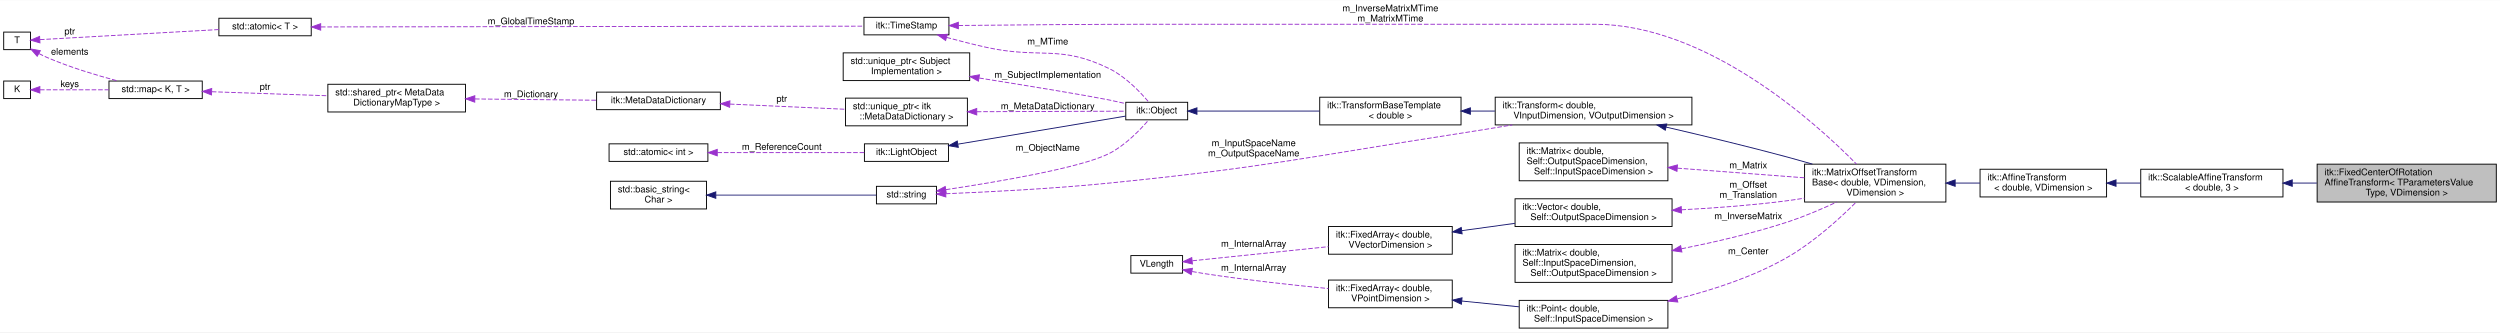
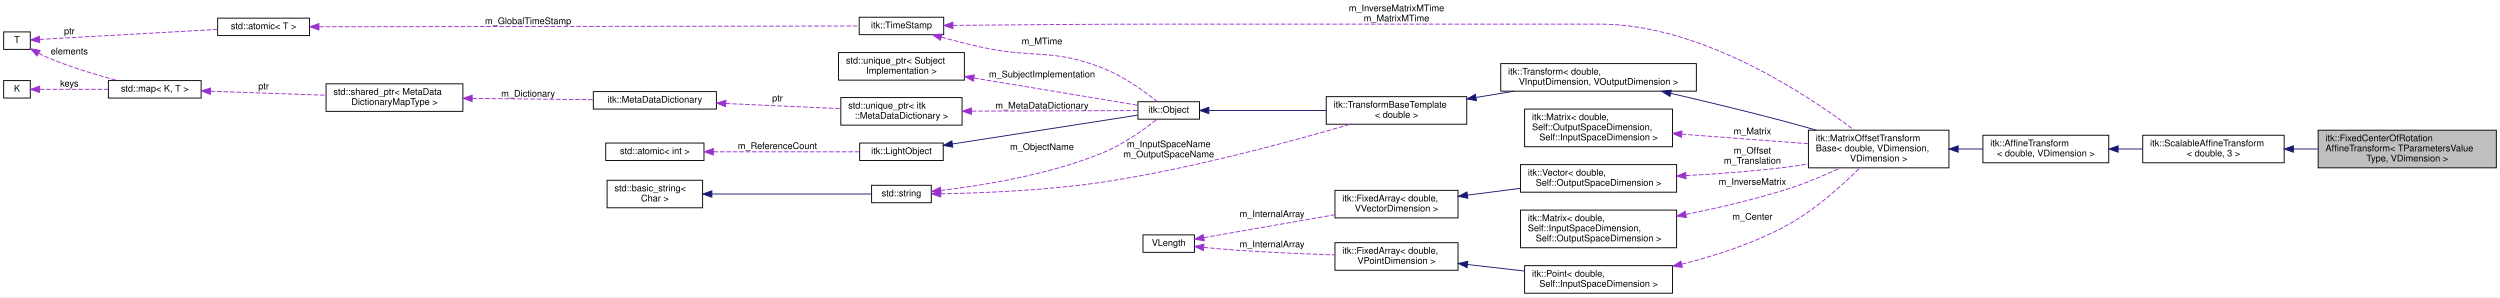
- <svg xmlns="http://www.w3.org/2000/svg" xmlns:xlink="http://www.w3.org/1999/xlink" width="2707pt" height="360pt" viewBox="0.00 0.00 2707.00 359.50">
-   <g id="graph0" class="graph" transform="scale(1 1) rotate(0) translate(4 355.5)">
-     <polygon fill="white" stroke="transparent" points="-4,4 -4,-355.5 2703,-355.5 2703,4 -4,4" />
+ <svg xmlns="http://www.w3.org/2000/svg" xmlns:xlink="http://www.w3.org/1999/xlink" width="2722pt" height="324pt" viewBox="0.00 0.00 2722.00 323.50">
+   <g id="graph0" class="graph" transform="scale(1 1) rotate(0) translate(4 319.5)">
+     <polygon fill="white" stroke="transparent" points="-4,4 -4,-319.5 2718,-319.5 2718,4 -4,4" />
    <g id="node1" class="node">
      <g id="a_node1">
        <a xlink:title="Affine transformation with a specified center of rotation.">
-           <polygon fill="#bfbfbf" stroke="black" points="2505,-137 2505,-178 2699,-178 2699,-137 2505,-137" />
-           <text text-anchor="start" x="2513" y="-166" font-family="Helvetica,sans-Serif" font-size="10.00">itk::FixedCenterOfRotation</text>
-           <text text-anchor="start" x="2513" y="-155" font-family="Helvetica,sans-Serif" font-size="10.00">AffineTransform&lt; TParametersValue</text>
-           <text text-anchor="middle" x="2602" y="-144" font-family="Helvetica,sans-Serif" font-size="10.00">Type, VDimension &gt;</text>
+           <polygon fill="#bfbfbf" stroke="black" points="2520,-137 2520,-178 2714,-178 2714,-137 2520,-137" />
+           <text text-anchor="start" x="2528" y="-166" font-family="Helvetica,sans-Serif" font-size="10.00">itk::FixedCenterOfRotation</text>
+           <text text-anchor="start" x="2528" y="-155" font-family="Helvetica,sans-Serif" font-size="10.00">AffineTransform&lt; TParametersValue</text>
+           <text text-anchor="middle" x="2617" y="-144" font-family="Helvetica,sans-Serif" font-size="10.00">Type, VDimension &gt;</text>
        </a>
      </g>
    </g>
    <g id="node2" class="node">
      <g id="a_node2">
        <a xlink:href="classitk_1_1ScalableAffineTransform.html" target="_top" xlink:title=" ">
-           <polygon fill="white" stroke="black" points="2314,-142.5 2314,-172.5 2468,-172.5 2468,-142.5 2314,-142.5" />
-           <text text-anchor="start" x="2322" y="-160.5" font-family="Helvetica,sans-Serif" font-size="10.00">itk::ScalableAffineTransform</text>
-           <text text-anchor="middle" x="2391" y="-149.5" font-family="Helvetica,sans-Serif" font-size="10.00">&lt; double, 3 &gt;</text>
+           <polygon fill="white" stroke="black" points="2329,-142.5 2329,-172.5 2483,-172.5 2483,-142.5 2329,-142.5" />
+           <text text-anchor="start" x="2337" y="-160.5" font-family="Helvetica,sans-Serif" font-size="10.00">itk::ScalableAffineTransform</text>
+           <text text-anchor="middle" x="2406" y="-149.5" font-family="Helvetica,sans-Serif" font-size="10.00">&lt; double, 3 &gt;</text>
        </a>
      </g>
    </g>
    <g id="edge1" class="edge">
-       <path fill="none" stroke="midnightblue" d="M2478.2,-157.5C2486.93,-157.5 2495.84,-157.5 2504.67,-157.5" />
-       <polygon fill="midnightblue" stroke="midnightblue" points="2478.05,-154 2468.05,-157.5 2478.04,-161 2478.05,-154" />
+       <path fill="none" stroke="midnightblue" d="M2493.2,-157.5C2501.93,-157.5 2510.84,-157.5 2519.67,-157.5" />
+       <polygon fill="midnightblue" stroke="midnightblue" points="2493.05,-154 2483.05,-157.5 2493.04,-161 2493.05,-154" />
    </g>
    <g id="node3" class="node">
      <g id="a_node3">
        <a xlink:href="classitk_1_1AffineTransform.html" target="_top" xlink:title=" ">
-           <polygon fill="white" stroke="black" points="2140,-142.5 2140,-172.5 2277,-172.5 2277,-142.5 2140,-142.5" />
-           <text text-anchor="start" x="2148" y="-160.5" font-family="Helvetica,sans-Serif" font-size="10.00">itk::AffineTransform</text>
-           <text text-anchor="middle" x="2208.5" y="-149.5" font-family="Helvetica,sans-Serif" font-size="10.00">&lt; double, VDimension &gt;</text>
+           <polygon fill="white" stroke="black" points="2155,-142.5 2155,-172.5 2292,-172.5 2292,-142.5 2155,-142.5" />
+           <text text-anchor="start" x="2163" y="-160.5" font-family="Helvetica,sans-Serif" font-size="10.00">itk::AffineTransform</text>
+           <text text-anchor="middle" x="2223.5" y="-149.5" font-family="Helvetica,sans-Serif" font-size="10.00">&lt; double, VDimension &gt;</text>
        </a>
      </g>
    </g>
    <g id="edge2" class="edge">
-       <path fill="none" stroke="midnightblue" d="M2287.38,-157.5C2296.11,-157.5 2305,-157.5 2313.71,-157.5" />
-       <polygon fill="midnightblue" stroke="midnightblue" points="2287.23,-154 2277.23,-157.5 2287.23,-161 2287.23,-154" />
+       <path fill="none" stroke="midnightblue" d="M2302.38,-157.5C2311.11,-157.5 2320,-157.5 2328.71,-157.5" />
+       <polygon fill="midnightblue" stroke="midnightblue" points="2302.23,-154 2292.23,-157.5 2302.23,-161 2302.23,-154" />
    </g>
    <g id="node4" class="node">
      <g id="a_node4">
        <a xlink:href="classitk_1_1MatrixOffsetTransformBase.html" target="_top" xlink:title=" ">
-           <polygon fill="white" stroke="black" points="1950,-137 1950,-178 2103,-178 2103,-137 1950,-137" />
-           <text text-anchor="start" x="1958" y="-166" font-family="Helvetica,sans-Serif" font-size="10.00">itk::MatrixOffsetTransform</text>
-           <text text-anchor="start" x="1958" y="-155" font-family="Helvetica,sans-Serif" font-size="10.00">Base&lt; double, VDimension,</text>
-           <text text-anchor="middle" x="2026.5" y="-144" font-family="Helvetica,sans-Serif" font-size="10.00"> VDimension &gt;</text>
+           <polygon fill="white" stroke="black" points="1965,-137 1965,-178 2118,-178 2118,-137 1965,-137" />
+           <text text-anchor="start" x="1973" y="-166" font-family="Helvetica,sans-Serif" font-size="10.00">itk::MatrixOffsetTransform</text>
+           <text text-anchor="start" x="1973" y="-155" font-family="Helvetica,sans-Serif" font-size="10.00">Base&lt; double, VDimension,</text>
+           <text text-anchor="middle" x="2041.5" y="-144" font-family="Helvetica,sans-Serif" font-size="10.00"> VDimension &gt;</text>
        </a>
      </g>
    </g>
    <g id="edge3" class="edge">
-       <path fill="none" stroke="midnightblue" d="M2113.14,-157.5C2122.11,-157.5 2131.14,-157.5 2139.87,-157.5" />
-       <polygon fill="midnightblue" stroke="midnightblue" points="2113.05,-154 2103.05,-157.5 2113.05,-161 2113.05,-154" />
+       <path fill="none" stroke="midnightblue" d="M2128.14,-157.5C2137.11,-157.5 2146.14,-157.5 2154.87,-157.5" />
+       <polygon fill="midnightblue" stroke="midnightblue" points="2128.05,-154 2118.05,-157.5 2128.05,-161 2128.05,-154" />
    </g>
    <g id="node5" class="node">
      <g id="a_node5">
        <a xlink:href="classitk_1_1Transform.html" target="_top" xlink:title=" ">
-           <polygon fill="white" stroke="black" points="1615,-220.5 1615,-250.5 1828,-250.5 1828,-220.5 1615,-220.5" />
-           <text text-anchor="start" x="1623" y="-238.5" font-family="Helvetica,sans-Serif" font-size="10.00">itk::Transform&lt; double,</text>
-           <text text-anchor="middle" x="1721.5" y="-227.5" font-family="Helvetica,sans-Serif" font-size="10.00"> VInputDimension, VOutputDimension &gt;</text>
+           <polygon fill="white" stroke="black" points="1630,-220.5 1630,-250.5 1843,-250.5 1843,-220.5 1630,-220.5" />
+           <text text-anchor="start" x="1638" y="-238.5" font-family="Helvetica,sans-Serif" font-size="10.00">itk::Transform&lt; double,</text>
+           <text text-anchor="middle" x="1736.5" y="-227.5" font-family="Helvetica,sans-Serif" font-size="10.00"> VInputDimension, VOutputDimension &gt;</text>
        </a>
      </g>
    </g>
    <g id="edge4" class="edge">
-       <path fill="none" stroke="midnightblue" d="M1800.08,-218.12C1839.69,-208.96 1888.57,-197.21 1932,-185.5 1940.59,-183.18 1949.59,-180.64 1958.47,-178.06" />
-       <polygon fill="midnightblue" stroke="midnightblue" points="1799.17,-214.74 1790.21,-220.39 1800.74,-221.56 1799.17,-214.74" />
+       <path fill="none" stroke="midnightblue" d="M1815.08,-218.12C1854.69,-208.96 1903.57,-197.21 1947,-185.5 1955.59,-183.18 1964.59,-180.64 1973.47,-178.06" />
+       <polygon fill="midnightblue" stroke="midnightblue" points="1814.17,-214.74 1805.21,-220.39 1815.74,-221.56 1814.17,-214.74" />
    </g>
    <g id="node6" class="node">
      <g id="a_node6">
        <a xlink:href="classitk_1_1TransformBaseTemplate.html" target="_top" xlink:title=" ">
-           <polygon fill="white" stroke="black" points="1425,-220.5 1425,-250.5 1578,-250.5 1578,-220.5 1425,-220.5" />
-           <text text-anchor="start" x="1433" y="-238.5" font-family="Helvetica,sans-Serif" font-size="10.00">itk::TransformBaseTemplate</text>
-           <text text-anchor="middle" x="1501.5" y="-227.5" font-family="Helvetica,sans-Serif" font-size="10.00">&lt; double &gt;</text>
+           <polygon fill="white" stroke="black" points="1440,-184.5 1440,-214.5 1593,-214.5 1593,-184.5 1440,-184.5" />
+           <text text-anchor="start" x="1448" y="-202.5" font-family="Helvetica,sans-Serif" font-size="10.00">itk::TransformBaseTemplate</text>
+           <text text-anchor="middle" x="1516.5" y="-191.5" font-family="Helvetica,sans-Serif" font-size="10.00">&lt; double &gt;</text>
        </a>
      </g>
    </g>
    <g id="edge5" class="edge">
-       <path fill="none" stroke="midnightblue" d="M1588.22,-235.5C1596.9,-235.5 1605.79,-235.5 1614.65,-235.5" />
-       <polygon fill="midnightblue" stroke="midnightblue" points="1588.13,-232 1578.13,-235.5 1588.13,-239 1588.13,-232" />
+       <path fill="none" stroke="midnightblue" d="M1603.38,-213.68C1616.92,-215.92 1630.96,-218.24 1644.61,-220.49" />
+       <polygon fill="midnightblue" stroke="midnightblue" points="1603.57,-210.17 1593.13,-211.99 1602.43,-217.07 1603.57,-210.17" />
    </g>
    <g id="node7" class="node">
      <g id="a_node7">
        <a xlink:href="classitk_1_1Object.html" target="_top" xlink:title="Base class for most ITK classes.">
-           <polygon fill="white" stroke="black" points="1215,-226 1215,-245 1282,-245 1282,-226 1215,-226" />
-           <text text-anchor="middle" x="1248.5" y="-233" font-family="Helvetica,sans-Serif" font-size="10.00">itk::Object</text>
+           <polygon fill="white" stroke="black" points="1235,-190 1235,-209 1302,-209 1302,-190 1235,-190" />
+           <text text-anchor="middle" x="1268.5" y="-197" font-family="Helvetica,sans-Serif" font-size="10.00">itk::Object</text>
        </a>
      </g>
    </g>
    <g id="edge6" class="edge">
-       <path fill="none" stroke="midnightblue" d="M1292.28,-235.5C1328.53,-235.5 1381.38,-235.5 1424.76,-235.5" />
-       <polygon fill="midnightblue" stroke="midnightblue" points="1292.06,-232 1282.06,-235.5 1292.06,-239 1292.06,-232" />
+       <path fill="none" stroke="midnightblue" d="M1312.55,-199.5C1347.66,-199.5 1398.12,-199.5 1439.93,-199.5" />
+       <polygon fill="midnightblue" stroke="midnightblue" points="1312.17,-196 1302.17,-199.5 1312.17,-203 1312.17,-196" />
    </g>
    <g id="node8" class="node">
      <g id="a_node8">
        <a xlink:href="classitk_1_1LightObject.html" target="_top" xlink:title="Light weight base class for most itk classes.">
-           <polygon fill="white" stroke="black" points="932,-181 932,-200 1023,-200 1023,-181 932,-181" />
-           <text text-anchor="middle" x="977.5" y="-188" font-family="Helvetica,sans-Serif" font-size="10.00">itk::LightObject</text>
+           <polygon fill="white" stroke="black" points="932,-145 932,-164 1023,-164 1023,-145 932,-145" />
+           <text text-anchor="middle" x="977.5" y="-152" font-family="Helvetica,sans-Serif" font-size="10.00">itk::LightObject</text>
        </a>
      </g>
    </g>
    <g id="edge7" class="edge">
-       <path fill="none" stroke="midnightblue" d="M1033.42,-199.69C1088.02,-208.82 1169.93,-222.52 1214.96,-230.06" />
-       <polygon fill="midnightblue" stroke="midnightblue" points="1033.66,-196.18 1023.22,-197.98 1032.51,-203.08 1033.66,-196.18" />
+       <path fill="none" stroke="midnightblue" d="M1032.98,-162.98C1092.37,-172.23 1185.49,-186.73 1234.61,-194.38" />
+       <polygon fill="midnightblue" stroke="midnightblue" points="1033.44,-159.51 1023.02,-161.43 1032.37,-166.43 1033.44,-159.51" />
    </g>
    <g id="node9" class="node">
      <g id="a_node9">
        <a xlink:title=" ">
-           <polygon fill="white" stroke="black" points="655.5,-181 655.5,-200 762.5,-200 762.5,-181 655.5,-181" />
-           <text text-anchor="middle" x="709" y="-188" font-family="Helvetica,sans-Serif" font-size="10.00">std::atomic&lt; int &gt;</text>
+           <polygon fill="white" stroke="black" points="655.5,-145 655.5,-164 762.5,-164 762.5,-145 655.5,-145" />
+           <text text-anchor="middle" x="709" y="-152" font-family="Helvetica,sans-Serif" font-size="10.00">std::atomic&lt; int &gt;</text>
        </a>
      </g>
    </g>
    <g id="edge8" class="edge">
-       <path fill="none" stroke="#9a32cd" stroke-dasharray="5,2" d="M772.8,-190.5C821.7,-190.5 888.37,-190.5 931.92,-190.5" />
-       <polygon fill="#9a32cd" stroke="#9a32cd" points="772.65,-187 762.65,-190.5 772.65,-194 772.65,-187" />
-       <text text-anchor="middle" x="842.5" y="-193.5" font-family="Helvetica,sans-Serif" font-size="10.00"> m_ReferenceCount</text>
+       <path fill="none" stroke="#9a32cd" stroke-dasharray="5,2" d="M772.8,-154.5C821.7,-154.5 888.37,-154.5 931.92,-154.5" />
+       <polygon fill="#9a32cd" stroke="#9a32cd" points="772.65,-151 762.65,-154.5 772.65,-158 772.65,-151" />
+       <text text-anchor="middle" x="842.5" y="-157.5" font-family="Helvetica,sans-Serif" font-size="10.00"> m_ReferenceCount</text>
    </g>
    <g id="node10" class="node">
      <g id="a_node10">
        <a xlink:href="classitk_1_1TimeStamp.html" target="_top" xlink:title="Generate a unique, increasing time value.">
-           <polygon fill="white" stroke="black" points="931.5,-318 931.5,-337 1023.5,-337 1023.5,-318 931.5,-318" />
-           <text text-anchor="middle" x="977.5" y="-325" font-family="Helvetica,sans-Serif" font-size="10.00">itk::TimeStamp</text>
+           <polygon fill="white" stroke="black" points="931.5,-282 931.5,-301 1023.5,-301 1023.5,-282 931.5,-282" />
+           <text text-anchor="middle" x="977.5" y="-289" font-family="Helvetica,sans-Serif" font-size="10.00">itk::TimeStamp</text>
        </a>
      </g>
    </g>
    <g id="edge30" class="edge">
-       <path fill="none" stroke="#9a32cd" stroke-dasharray="5,2" d="M1033.83,-328.15C1088.22,-328.74 1173.57,-329.5 1247.5,-329.5 1247.5,-329.5 1247.5,-329.5 1722.5,-329.5 1843.78,-329.5 1960.95,-223.99 2006.05,-178.25" />
-       <polygon fill="#9a32cd" stroke="#9a32cd" points="1033.75,-324.65 1023.71,-328.04 1033.68,-331.65 1033.75,-324.65" />
-       <text text-anchor="middle" x="1501.5" y="-343.5" font-family="Helvetica,sans-Serif" font-size="10.00"> m_InverseMatrixMTime</text>
-       <text text-anchor="middle" x="1501.5" y="-332.5" font-family="Helvetica,sans-Serif" font-size="10.00">m_MatrixMTime</text>
+       <path fill="none" stroke="#9a32cd" stroke-dasharray="5,2" d="M1033.62,-292.11C1091.78,-292.7 1186.09,-293.5 1267.5,-293.5 1267.5,-293.5 1267.5,-293.5 1737.5,-293.5 1848.78,-293.5 1964.49,-216.2 2014.7,-178.16" />
+       <polygon fill="#9a32cd" stroke="#9a32cd" points="1033.59,-288.61 1023.55,-292 1033.52,-295.61 1033.59,-288.61" />
+       <text text-anchor="middle" x="1516.5" y="-307.5" font-family="Helvetica,sans-Serif" font-size="10.00"> m_InverseMatrixMTime</text>
+       <text text-anchor="middle" x="1516.5" y="-296.5" font-family="Helvetica,sans-Serif" font-size="10.00">m_MatrixMTime</text>
    </g>
    <g id="edge9" class="edge">
-       <path fill="none" stroke="#9a32cd" stroke-dasharray="5,2" d="M1020.87,-315.28C1034.57,-311.55 1049.87,-307.62 1064,-304.5 1122.58,-291.58 1143.12,-307.86 1197,-281.5 1214.68,-272.85 1230.67,-256.08 1239.72,-245.35" />
-       <polygon fill="#9a32cd" stroke="#9a32cd" points="1019.92,-311.91 1011.21,-317.95 1021.78,-318.66 1019.92,-311.91" />
-       <text text-anchor="middle" x="1130.5" y="-307.5" font-family="Helvetica,sans-Serif" font-size="10.00"> m_MTime</text>
+       <path fill="none" stroke="#9a32cd" stroke-dasharray="5,2" d="M1020.87,-279.28C1034.57,-275.55 1049.87,-271.62 1064,-268.5 1122.58,-255.58 1141.17,-267.45 1197,-245.5 1219.58,-236.62 1242.52,-219.92 1255.86,-209.27" />
+       <polygon fill="#9a32cd" stroke="#9a32cd" points="1019.92,-275.91 1011.21,-281.95 1021.78,-282.66 1019.92,-275.91" />
+       <text text-anchor="middle" x="1130.5" y="-271.5" font-family="Helvetica,sans-Serif" font-size="10.00"> m_MTime</text>
    </g>
    <g id="node11" class="node">
      <g id="a_node11">
        <a xlink:title=" ">
-           <polygon fill="white" stroke="black" points="233,-317 233,-336 333,-336 333,-317 233,-317" />
-           <text text-anchor="middle" x="283" y="-324" font-family="Helvetica,sans-Serif" font-size="10.00">std::atomic&lt; T &gt;</text>
+           <polygon fill="white" stroke="black" points="233,-281 233,-300 333,-300 333,-281 233,-281" />
+           <text text-anchor="middle" x="283" y="-288" font-family="Helvetica,sans-Serif" font-size="10.00">std::atomic&lt; T &gt;</text>
        </a>
      </g>
    </g>
    <g id="edge10" class="edge">
-       <path fill="none" stroke="#9a32cd" stroke-dasharray="5,2" d="M343.46,-326.59C479.32,-326.78 810.08,-327.26 931.14,-327.43" />
-       <polygon fill="#9a32cd" stroke="#9a32cd" points="343.25,-323.09 333.25,-326.57 343.24,-330.09 343.25,-323.09" />
-       <text text-anchor="middle" x="571" y="-329.5" font-family="Helvetica,sans-Serif" font-size="10.00"> m_GlobalTimeStamp</text>
+       <path fill="none" stroke="#9a32cd" stroke-dasharray="5,2" d="M343.46,-290.59C479.32,-290.78 810.08,-291.26 931.14,-291.43" />
+       <polygon fill="#9a32cd" stroke="#9a32cd" points="343.25,-287.09 333.25,-290.57 343.24,-294.09 343.25,-287.09" />
+       <text text-anchor="middle" x="571" y="-293.5" font-family="Helvetica,sans-Serif" font-size="10.00"> m_GlobalTimeStamp</text>
    </g>
    <g id="node12" class="node">
      <g id="a_node12">
        <a xlink:title=" ">
-           <polygon fill="white" stroke="black" points="0,-302 0,-321 29,-321 29,-302 0,-302" />
-           <text text-anchor="middle" x="14.5" y="-309" font-family="Helvetica,sans-Serif" font-size="10.00">T</text>
+           <polygon fill="white" stroke="black" points="0,-266 0,-285 29,-285 29,-266 0,-266" />
+           <text text-anchor="middle" x="14.5" y="-273" font-family="Helvetica,sans-Serif" font-size="10.00">T</text>
        </a>
      </g>
    </g>
    <g id="edge11" class="edge">
-       <path fill="none" stroke="#9a32cd" stroke-dasharray="5,2" d="M39.23,-312.84C82.59,-315.28 175.47,-320.5 232.94,-323.74" />
-       <polygon fill="#9a32cd" stroke="#9a32cd" points="39.26,-309.33 29.08,-312.26 38.87,-316.32 39.26,-309.33" />
-       <text text-anchor="middle" x="71.5" y="-318.5" font-family="Helvetica,sans-Serif" font-size="10.00"> ptr</text>
+       <path fill="none" stroke="#9a32cd" stroke-dasharray="5,2" d="M39.23,-276.84C82.59,-279.28 175.47,-284.5 232.94,-287.74" />
+       <polygon fill="#9a32cd" stroke="#9a32cd" points="39.26,-273.33 29.08,-276.26 38.87,-280.32 39.26,-273.33" />
+       <text text-anchor="middle" x="71.5" y="-282.5" font-family="Helvetica,sans-Serif" font-size="10.00"> ptr</text>
    </g>
    <g id="node17" class="node">
      <g id="a_node17">
        <a xlink:title=" ">
-           <polygon fill="white" stroke="black" points="114,-249 114,-268 215,-268 215,-249 114,-249" />
-           <text text-anchor="middle" x="164.5" y="-256" font-family="Helvetica,sans-Serif" font-size="10.00">std::map&lt; K, T &gt;</text>
+           <polygon fill="white" stroke="black" points="114,-213 114,-232 215,-232 215,-213 114,-213" />
+           <text text-anchor="middle" x="164.5" y="-220" font-family="Helvetica,sans-Serif" font-size="10.00">std::map&lt; K, T &gt;</text>
        </a>
      </g>
    </g>
    <g id="edge18" class="edge">
-       <path fill="none" stroke="#9a32cd" stroke-dasharray="5,2" d="M38.18,-297.74C41.1,-296.21 44.08,-294.75 47,-293.5 71.84,-282.84 100.96,-274.09 123.88,-268" />
-       <polygon fill="#9a32cd" stroke="#9a32cd" points="36.28,-294.79 29.26,-302.73 39.7,-300.9 36.28,-294.79" />
-       <text text-anchor="middle" x="71.5" y="-296.5" font-family="Helvetica,sans-Serif" font-size="10.00"> elements</text>
+       <path fill="none" stroke="#9a32cd" stroke-dasharray="5,2" d="M38.18,-261.74C41.1,-260.21 44.08,-258.75 47,-257.5 71.84,-246.84 100.96,-238.09 123.88,-232" />
+       <polygon fill="#9a32cd" stroke="#9a32cd" points="36.28,-258.79 29.26,-266.73 39.7,-264.9 36.28,-258.79" />
+       <text text-anchor="middle" x="71.5" y="-260.5" font-family="Helvetica,sans-Serif" font-size="10.00"> elements</text>
    </g>
    <g id="node13" class="node">
      <g id="a_node13">
        <a xlink:title=" ">
-           <polygon fill="white" stroke="black" points="909,-268.5 909,-298.5 1046,-298.5 1046,-268.5 909,-268.5" />
-           <text text-anchor="start" x="917" y="-286.5" font-family="Helvetica,sans-Serif" font-size="10.00">std::unique_ptr&lt; Subject</text>
-           <text text-anchor="middle" x="977.5" y="-275.5" font-family="Helvetica,sans-Serif" font-size="10.00">Implementation &gt;</text>
+           <polygon fill="white" stroke="black" points="909,-232.5 909,-262.5 1046,-262.5 1046,-232.5 909,-232.5" />
+           <text text-anchor="start" x="917" y="-250.5" font-family="Helvetica,sans-Serif" font-size="10.00">std::unique_ptr&lt; Subject</text>
+           <text text-anchor="middle" x="977.5" y="-239.5" font-family="Helvetica,sans-Serif" font-size="10.00">Implementation &gt;</text>
        </a>
      </g>
    </g>
    <g id="edge12" class="edge">
-       <path fill="none" stroke="#9a32cd" stroke-dasharray="5,2" d="M1056.27,-271.28C1107.81,-263.06 1170.63,-252.8 1197,-247.5 1202.83,-246.33 1209.01,-244.96 1214.97,-243.58" />
-       <polygon fill="#9a32cd" stroke="#9a32cd" points="1055.45,-267.86 1046.12,-272.89 1056.55,-274.77 1055.45,-267.86" />
-       <text text-anchor="middle" x="1130.5" y="-271.5" font-family="Helvetica,sans-Serif" font-size="10.00"> m_SubjectImplementation</text>
+       <path fill="none" stroke="#9a32cd" stroke-dasharray="5,2" d="M1056.52,-234.75C1098.21,-227.91 1150.41,-219.3 1197,-211.5 1209.37,-209.43 1222.95,-207.12 1234.86,-205.09" />
+       <polygon fill="#9a32cd" stroke="#9a32cd" points="1055.73,-231.33 1046.43,-236.4 1056.86,-238.24 1055.73,-231.33" />
+       <text text-anchor="middle" x="1130.5" y="-235.5" font-family="Helvetica,sans-Serif" font-size="10.00"> m_SubjectImplementation</text>
    </g>
    <g id="node14" class="node">
      <g id="a_node14">
        <a xlink:title=" ">
-           <polygon fill="white" stroke="black" points="911.5,-219.5 911.5,-249.5 1043.5,-249.5 1043.5,-219.5 911.5,-219.5" />
-           <text text-anchor="start" x="919.5" y="-237.5" font-family="Helvetica,sans-Serif" font-size="10.00">std::unique_ptr&lt; itk</text>
-           <text text-anchor="middle" x="977.5" y="-226.5" font-family="Helvetica,sans-Serif" font-size="10.00">::MetaDataDictionary &gt;</text>
+           <polygon fill="white" stroke="black" points="911.5,-183.5 911.5,-213.5 1043.5,-213.5 1043.5,-183.5 911.5,-183.5" />
+           <text text-anchor="start" x="919.5" y="-201.5" font-family="Helvetica,sans-Serif" font-size="10.00">std::unique_ptr&lt; itk</text>
+           <text text-anchor="middle" x="977.5" y="-190.5" font-family="Helvetica,sans-Serif" font-size="10.00">::MetaDataDictionary &gt;</text>
        </a>
      </g>
    </g>
    <g id="edge13" class="edge">
-       <path fill="none" stroke="#9a32cd" stroke-dasharray="5,2" d="M1053.66,-234.78C1106.66,-234.98 1175.03,-235.23 1214.8,-235.38" />
-       <polygon fill="#9a32cd" stroke="#9a32cd" points="1053.63,-231.28 1043.62,-234.74 1053.6,-238.28 1053.63,-231.28" />
-       <text text-anchor="middle" x="1130.5" y="-237.5" font-family="Helvetica,sans-Serif" font-size="10.00"> m_MetaDataDictionary</text>
+       <path fill="none" stroke="#9a32cd" stroke-dasharray="5,2" d="M1054.05,-198.76C1112.69,-198.96 1191.12,-199.24 1234.73,-199.39" />
+       <polygon fill="#9a32cd" stroke="#9a32cd" points="1053.73,-195.26 1043.72,-198.73 1053.71,-202.26 1053.73,-195.26" />
+       <text text-anchor="middle" x="1130.5" y="-201.5" font-family="Helvetica,sans-Serif" font-size="10.00"> m_MetaDataDictionary</text>
    </g>
    <g id="node15" class="node">
      <g id="a_node15">
        <a xlink:href="classitk_1_1MetaDataDictionary.html" target="_top" xlink:title="Provides a mechanism for storing a collection of arbitrary data types.">
-           <polygon fill="white" stroke="black" points="642,-237 642,-256 776,-256 776,-237 642,-237" />
-           <text text-anchor="middle" x="709" y="-244" font-family="Helvetica,sans-Serif" font-size="10.00">itk::MetaDataDictionary</text>
+           <polygon fill="white" stroke="black" points="642,-201 642,-220 776,-220 776,-201 642,-201" />
+           <text text-anchor="middle" x="709" y="-208" font-family="Helvetica,sans-Serif" font-size="10.00">itk::MetaDataDictionary</text>
        </a>
      </g>
    </g>
    <g id="edge14" class="edge">
-       <path fill="none" stroke="#9a32cd" stroke-dasharray="5,2" d="M786.32,-243.06C825.74,-241.29 873.36,-239.14 911.08,-237.45" />
-       <polygon fill="#9a32cd" stroke="#9a32cd" points="786.05,-239.57 776.22,-243.52 786.37,-246.56 786.05,-239.57" />
-       <text text-anchor="middle" x="842.5" y="-245.5" font-family="Helvetica,sans-Serif" font-size="10.00"> ptr</text>
+       <path fill="none" stroke="#9a32cd" stroke-dasharray="5,2" d="M786.32,-207.06C825.74,-205.29 873.36,-203.14 911.08,-201.45" />
+       <polygon fill="#9a32cd" stroke="#9a32cd" points="786.05,-203.57 776.22,-207.52 786.37,-210.56 786.05,-203.57" />
+       <text text-anchor="middle" x="842.5" y="-209.5" font-family="Helvetica,sans-Serif" font-size="10.00"> ptr</text>
    </g>
    <g id="node16" class="node">
      <g id="a_node16">
        <a xlink:title=" ">
-           <polygon fill="white" stroke="black" points="351,-234.5 351,-264.5 500,-264.5 500,-234.5 351,-234.5" />
-           <text text-anchor="start" x="359" y="-252.5" font-family="Helvetica,sans-Serif" font-size="10.00">std::shared_ptr&lt; MetaData</text>
-           <text text-anchor="middle" x="425.5" y="-241.5" font-family="Helvetica,sans-Serif" font-size="10.00">DictionaryMapType &gt;</text>
+           <polygon fill="white" stroke="black" points="351,-198.5 351,-228.5 500,-228.5 500,-198.5 351,-198.5" />
+           <text text-anchor="start" x="359" y="-216.5" font-family="Helvetica,sans-Serif" font-size="10.00">std::shared_ptr&lt; MetaData</text>
+           <text text-anchor="middle" x="425.5" y="-205.5" font-family="Helvetica,sans-Serif" font-size="10.00">DictionaryMapType &gt;</text>
        </a>
      </g>
    </g>
    <g id="edge15" class="edge">
-       <path fill="none" stroke="#9a32cd" stroke-dasharray="5,2" d="M510.29,-248.61C552.24,-248.16 602.31,-247.63 641.57,-247.21" />
-       <polygon fill="#9a32cd" stroke="#9a32cd" points="510.06,-245.11 500.09,-248.72 510.13,-252.11 510.06,-245.11" />
-       <text text-anchor="middle" x="571" y="-250.5" font-family="Helvetica,sans-Serif" font-size="10.00"> m_Dictionary</text>
+       <path fill="none" stroke="#9a32cd" stroke-dasharray="5,2" d="M510.29,-212.61C552.24,-212.16 602.31,-211.63 641.57,-211.21" />
+       <polygon fill="#9a32cd" stroke="#9a32cd" points="510.06,-209.11 500.09,-212.72 510.13,-216.11 510.06,-209.11" />
+       <text text-anchor="middle" x="571" y="-214.5" font-family="Helvetica,sans-Serif" font-size="10.00"> m_Dictionary</text>
    </g>
    <g id="edge16" class="edge">
-       <path fill="none" stroke="#9a32cd" stroke-dasharray="5,2" d="M225.34,-256.42C262.61,-255.13 310.86,-253.45 350.52,-252.07" />
-       <polygon fill="#9a32cd" stroke="#9a32cd" points="225,-252.93 215.13,-256.78 225.25,-259.93 225,-252.93" />
-       <text text-anchor="middle" x="283" y="-258.5" font-family="Helvetica,sans-Serif" font-size="10.00"> ptr</text>
+       <path fill="none" stroke="#9a32cd" stroke-dasharray="5,2" d="M225.34,-220.42C262.61,-219.13 310.86,-217.45 350.52,-216.07" />
+       <polygon fill="#9a32cd" stroke="#9a32cd" points="225,-216.93 215.13,-220.78 225.25,-223.93 225,-216.93" />
+       <text text-anchor="middle" x="283" y="-222.5" font-family="Helvetica,sans-Serif" font-size="10.00"> ptr</text>
    </g>
    <g id="node18" class="node">
      <g id="a_node18">
        <a xlink:title=" ">
-           <polygon fill="white" stroke="black" points="0,-249 0,-268 29,-268 29,-249 0,-249" />
-           <text text-anchor="middle" x="14.5" y="-256" font-family="Helvetica,sans-Serif" font-size="10.00">K</text>
+           <polygon fill="white" stroke="black" points="0,-213 0,-232 29,-232 29,-213 0,-213" />
+           <text text-anchor="middle" x="14.5" y="-220" font-family="Helvetica,sans-Serif" font-size="10.00">K</text>
        </a>
      </g>
    </g>
    <g id="edge17" class="edge">
-       <path fill="none" stroke="#9a32cd" stroke-dasharray="5,2" d="M39.24,-258.5C59.28,-258.5 88.63,-258.5 113.78,-258.5" />
-       <polygon fill="#9a32cd" stroke="#9a32cd" points="39.16,-255 29.16,-258.5 39.16,-262 39.16,-255" />
-       <text text-anchor="middle" x="71.5" y="-261.5" font-family="Helvetica,sans-Serif" font-size="10.00"> keys</text>
+       <path fill="none" stroke="#9a32cd" stroke-dasharray="5,2" d="M39.24,-222.5C59.28,-222.5 88.63,-222.5 113.78,-222.5" />
+       <polygon fill="#9a32cd" stroke="#9a32cd" points="39.16,-219 29.16,-222.5 39.16,-226 39.16,-219" />
+       <text text-anchor="middle" x="71.5" y="-225.5" font-family="Helvetica,sans-Serif" font-size="10.00"> keys</text>
    </g>
    <g id="node19" class="node">
      <g id="a_node19">
        <a xlink:title=" ">
-           <polygon fill="white" stroke="black" points="945,-135 945,-154 1010,-154 1010,-135 945,-135" />
-           <text text-anchor="middle" x="977.5" y="-142" font-family="Helvetica,sans-Serif" font-size="10.00">std::string</text>
+           <polygon fill="white" stroke="black" points="945,-99 945,-118 1010,-118 1010,-99 945,-99" />
+           <text text-anchor="middle" x="977.5" y="-106" font-family="Helvetica,sans-Serif" font-size="10.00">std::string</text>
        </a>
      </g>
    </g>
    <g id="edge21" class="edge">
-       <path fill="none" stroke="#9a32cd" stroke-dasharray="5,2" d="M1020.08,-145.97C1064.1,-147.75 1135.57,-151.33 1197,-157.5 1367.17,-174.59 1408.99,-185.3 1578,-211.5 1595.97,-214.29 1615.2,-217.42 1633.52,-220.48" />
-       <polygon fill="#9a32cd" stroke="#9a32cd" points="1020.17,-142.47 1010.04,-145.57 1019.9,-149.46 1020.17,-142.47" />
-       <text text-anchor="middle" x="1353.5" y="-197.5" font-family="Helvetica,sans-Serif" font-size="10.00"> m_InputSpaceName</text>
-       <text text-anchor="middle" x="1353.5" y="-186.5" font-family="Helvetica,sans-Serif" font-size="10.00">m_OutputSpaceName</text>
+       <path fill="none" stroke="#9a32cd" stroke-dasharray="5,2" d="M1020.24,-108.75C1064.38,-109.53 1135.95,-112.29 1197,-121.5 1293.68,-136.09 1403.99,-166.21 1466.13,-184.46" />
+       <polygon fill="#9a32cd" stroke="#9a32cd" points="1020.22,-105.25 1010.17,-108.6 1020.11,-112.25 1020.22,-105.25" />
+       <text text-anchor="middle" x="1268.5" y="-159.5" font-family="Helvetica,sans-Serif" font-size="10.00"> m_InputSpaceName</text>
+       <text text-anchor="middle" x="1268.5" y="-148.5" font-family="Helvetica,sans-Serif" font-size="10.00">m_OutputSpaceName</text>
    </g>
    <g id="edge19" class="edge">
-       <path fill="none" stroke="#9a32cd" stroke-dasharray="5,2" d="M1020.14,-150.39C1074.59,-158.54 1166.6,-174.02 1197,-189.5 1214.54,-198.43 1230.57,-215.12 1239.67,-225.75" />
-       <polygon fill="#9a32cd" stroke="#9a32cd" points="1020.51,-146.9 1010.11,-148.9 1019.49,-153.83 1020.51,-146.9" />
-       <text text-anchor="middle" x="1130.5" y="-192.5" font-family="Helvetica,sans-Serif" font-size="10.00"> m_ObjectName</text>
+       <path fill="none" stroke="#9a32cd" stroke-dasharray="5,2" d="M1020.33,-112.41C1065.34,-117.69 1138.36,-129.35 1197,-153.5 1219.43,-162.74 1242.42,-179.34 1255.8,-189.87" />
+       <polygon fill="#9a32cd" stroke="#9a32cd" points="1020.67,-108.93 1010.34,-111.29 1019.89,-115.88 1020.67,-108.93" />
+       <text text-anchor="middle" x="1130.5" y="-156.5" font-family="Helvetica,sans-Serif" font-size="10.00"> m_ObjectName</text>
    </g>
    <g id="node20" class="node">
      <g id="a_node20">
        <a xlink:title=" ">
-           <polygon fill="white" stroke="black" points="657,-129.5 657,-159.5 761,-159.5 761,-129.5 657,-129.5" />
-           <text text-anchor="start" x="665" y="-147.5" font-family="Helvetica,sans-Serif" font-size="10.00">std::basic_string&lt;</text>
-           <text text-anchor="middle" x="709" y="-136.5" font-family="Helvetica,sans-Serif" font-size="10.00"> Char &gt;</text>
+           <polygon fill="white" stroke="black" points="657,-93.5 657,-123.5 761,-123.5 761,-93.5 657,-93.5" />
+           <text text-anchor="start" x="665" y="-111.5" font-family="Helvetica,sans-Serif" font-size="10.00">std::basic_string&lt;</text>
+           <text text-anchor="middle" x="709" y="-100.5" font-family="Helvetica,sans-Serif" font-size="10.00"> Char &gt;</text>
        </a>
      </g>
    </g>
    <g id="edge20" class="edge">
-       <path fill="none" stroke="midnightblue" d="M771.24,-144.5C825.37,-144.5 902.16,-144.5 944.82,-144.5" />
-       <polygon fill="midnightblue" stroke="midnightblue" points="771.07,-141 761.07,-144.5 771.07,-148 771.07,-141" />
+       <path fill="none" stroke="midnightblue" d="M771.24,-108.5C825.37,-108.5 902.16,-108.5 944.82,-108.5" />
+       <polygon fill="midnightblue" stroke="midnightblue" points="771.07,-105 761.07,-108.5 771.07,-112 771.07,-105" />
    </g>
    <g id="node21" class="node">
      <g id="a_node21">
        <a xlink:href="classitk_1_1Matrix.html" target="_top" xlink:title=" ">
-           <polygon fill="white" stroke="black" points="1641,-160 1641,-201 1802,-201 1802,-160 1641,-160" />
-           <text text-anchor="start" x="1649" y="-189" font-family="Helvetica,sans-Serif" font-size="10.00">itk::Matrix&lt; double,</text>
-           <text text-anchor="start" x="1649" y="-178" font-family="Helvetica,sans-Serif" font-size="10.00"> Self::OutputSpaceDimension,</text>
-           <text text-anchor="middle" x="1721.5" y="-167" font-family="Helvetica,sans-Serif" font-size="10.00"> Self::InputSpaceDimension &gt;</text>
+           <polygon fill="white" stroke="black" points="1656,-160 1656,-201 1817,-201 1817,-160 1656,-160" />
+           <text text-anchor="start" x="1664" y="-189" font-family="Helvetica,sans-Serif" font-size="10.00">itk::Matrix&lt; double,</text>
+           <text text-anchor="start" x="1664" y="-178" font-family="Helvetica,sans-Serif" font-size="10.00"> Self::OutputSpaceDimension,</text>
+           <text text-anchor="middle" x="1736.5" y="-167" font-family="Helvetica,sans-Serif" font-size="10.00"> Self::InputSpaceDimension &gt;</text>
        </a>
      </g>
    </g>
    <g id="edge22" class="edge">
-       <path fill="none" stroke="#9a32cd" stroke-dasharray="5,2" d="M1812.18,-173.69C1855.96,-170.37 1908.06,-166.41 1949.81,-163.25" />
-       <polygon fill="#9a32cd" stroke="#9a32cd" points="1811.82,-170.21 1802.11,-174.46 1812.35,-177.19 1811.82,-170.21" />
-       <text text-anchor="middle" x="1889" y="-173.5" font-family="Helvetica,sans-Serif" font-size="10.00"> m_Matrix</text>
+       <path fill="none" stroke="#9a32cd" stroke-dasharray="5,2" d="M1827.18,-173.69C1870.96,-170.37 1923.06,-166.41 1964.81,-163.25" />
+       <polygon fill="#9a32cd" stroke="#9a32cd" points="1826.82,-170.21 1817.11,-174.46 1827.35,-177.19 1826.82,-170.21" />
+       <text text-anchor="middle" x="1904" y="-173.5" font-family="Helvetica,sans-Serif" font-size="10.00"> m_Matrix</text>
    </g>
    <g id="node22" class="node">
      <g id="a_node22">
        <a xlink:href="classitk_1_1Vector.html" target="_top" xlink:title=" ">
-           <polygon fill="white" stroke="black" points="1636.5,-110.5 1636.5,-140.5 1806.5,-140.5 1806.5,-110.5 1636.5,-110.5" />
-           <text text-anchor="start" x="1644.5" y="-128.5" font-family="Helvetica,sans-Serif" font-size="10.00">itk::Vector&lt; double,</text>
-           <text text-anchor="middle" x="1721.5" y="-117.5" font-family="Helvetica,sans-Serif" font-size="10.00"> Self::OutputSpaceDimension &gt;</text>
+           <polygon fill="white" stroke="black" points="1651.5,-110.5 1651.5,-140.5 1821.5,-140.5 1821.5,-110.5 1651.5,-110.5" />
+           <text text-anchor="start" x="1659.5" y="-128.5" font-family="Helvetica,sans-Serif" font-size="10.00">itk::Vector&lt; double,</text>
+           <text text-anchor="middle" x="1736.5" y="-117.5" font-family="Helvetica,sans-Serif" font-size="10.00"> Self::OutputSpaceDimension &gt;</text>
        </a>
      </g>
    </g>
    <g id="edge23" class="edge">
-       <path fill="none" stroke="#9a32cd" stroke-dasharray="5,2" d="M1816.65,-128.56C1852.83,-130.47 1894.44,-133.54 1932,-138.5 1937.83,-139.27 1943.84,-140.19 1949.87,-141.21" />
-       <polygon fill="#9a32cd" stroke="#9a32cd" points="1816.77,-125.06 1806.6,-128.06 1816.41,-132.06 1816.77,-125.06" />
-       <text text-anchor="middle" x="1889" y="-152.5" font-family="Helvetica,sans-Serif" font-size="10.00"> m_Offset</text>
-       <text text-anchor="middle" x="1889" y="-141.5" font-family="Helvetica,sans-Serif" font-size="10.00">m_Translation</text>
+       <path fill="none" stroke="#9a32cd" stroke-dasharray="5,2" d="M1831.65,-128.56C1867.83,-130.47 1909.44,-133.54 1947,-138.5 1952.83,-139.27 1958.84,-140.19 1964.87,-141.21" />
+       <polygon fill="#9a32cd" stroke="#9a32cd" points="1831.77,-125.06 1821.6,-128.06 1831.41,-132.06 1831.77,-125.06" />
+       <text text-anchor="middle" x="1904" y="-152.5" font-family="Helvetica,sans-Serif" font-size="10.00"> m_Offset</text>
+       <text text-anchor="middle" x="1904" y="-141.5" font-family="Helvetica,sans-Serif" font-size="10.00">m_Translation</text>
    </g>
    <g id="node23" class="node">
      <g id="a_node23">
        <a xlink:href="classitk_1_1FixedArray.html" target="_top" xlink:title=" ">
-           <polygon fill="white" stroke="black" points="1434.5,-80.5 1434.5,-110.5 1568.5,-110.5 1568.5,-80.5 1434.5,-80.5" />
-           <text text-anchor="start" x="1442.5" y="-98.5" font-family="Helvetica,sans-Serif" font-size="10.00">itk::FixedArray&lt; double,</text>
-           <text text-anchor="middle" x="1501.5" y="-87.5" font-family="Helvetica,sans-Serif" font-size="10.00"> VVectorDimension &gt;</text>
+           <polygon fill="white" stroke="black" points="1449.5,-82.5 1449.5,-112.5 1583.5,-112.5 1583.5,-82.5 1449.5,-82.5" />
+           <text text-anchor="start" x="1457.5" y="-100.5" font-family="Helvetica,sans-Serif" font-size="10.00">itk::FixedArray&lt; double,</text>
+           <text text-anchor="middle" x="1516.5" y="-89.5" font-family="Helvetica,sans-Serif" font-size="10.00"> VVectorDimension &gt;</text>
        </a>
      </g>
    </g>
    <g id="edge24" class="edge">
-       <path fill="none" stroke="midnightblue" d="M1578.95,-106.02C1597.52,-108.58 1617.47,-111.32 1636.37,-113.92" />
-       <polygon fill="midnightblue" stroke="midnightblue" points="1579.18,-102.52 1568.8,-104.62 1578.22,-109.45 1579.18,-102.52" />
+       <path fill="none" stroke="midnightblue" d="M1593.95,-107.32C1612.52,-109.7 1632.47,-112.27 1651.37,-114.69" />
+       <polygon fill="midnightblue" stroke="midnightblue" points="1594.16,-103.82 1583.8,-106.01 1593.27,-110.76 1594.16,-103.82" />
    </g>
    <g id="node24" class="node">
      <g id="a_node24">
        <a xlink:href="classVLength.html" target="_top" xlink:title=" ">
-           <polygon fill="white" stroke="black" points="1220.5,-60 1220.5,-79 1276.5,-79 1276.5,-60 1220.5,-60" />
-           <text text-anchor="middle" x="1248.5" y="-67" font-family="Helvetica,sans-Serif" font-size="10.00">VLength</text>
+           <polygon fill="white" stroke="black" points="1240.5,-45 1240.5,-64 1296.5,-64 1296.5,-45 1240.5,-45" />
+           <text text-anchor="middle" x="1268.5" y="-52" font-family="Helvetica,sans-Serif" font-size="10.00">VLength</text>
        </a>
      </g>
    </g>
    <g id="edge25" class="edge">
-       <path fill="none" stroke="#9a32cd" stroke-dasharray="5,2" d="M1287.18,-73.4C1326.07,-77.43 1387.51,-83.8 1434.49,-88.66" />
-       <polygon fill="#9a32cd" stroke="#9a32cd" points="1287.15,-69.88 1276.84,-72.33 1286.43,-76.84 1287.15,-69.88" />
-       <text text-anchor="middle" x="1353.5" y="-88.5" font-family="Helvetica,sans-Serif" font-size="10.00"> m_InternalArray</text>
+       <path fill="none" stroke="#9a32cd" stroke-dasharray="5,2" d="M1306.81,-61.02C1344.52,-67.61 1403.6,-77.94 1449.28,-85.93" />
+       <polygon fill="#9a32cd" stroke="#9a32cd" points="1307.22,-57.54 1296.77,-59.27 1306.01,-64.44 1307.22,-57.54" />
+       <text text-anchor="middle" x="1381" y="-83.5" font-family="Helvetica,sans-Serif" font-size="10.00"> m_InternalArray</text>
    </g>
    <g id="node27" class="node">
      <g id="a_node27">
        <a xlink:href="classitk_1_1FixedArray.html" target="_top" xlink:title=" ">
-           <polygon fill="white" stroke="black" points="1434.5,-22.5 1434.5,-52.5 1568.5,-52.5 1568.5,-22.5 1434.5,-22.5" />
-           <text text-anchor="start" x="1442.5" y="-40.5" font-family="Helvetica,sans-Serif" font-size="10.00">itk::FixedArray&lt; double,</text>
-           <text text-anchor="middle" x="1501.5" y="-29.5" font-family="Helvetica,sans-Serif" font-size="10.00"> VPointDimension &gt;</text>
+           <polygon fill="white" stroke="black" points="1449.5,-25.5 1449.5,-55.5 1583.5,-55.5 1583.5,-25.5 1449.5,-25.5" />
+           <text text-anchor="start" x="1457.5" y="-43.5" font-family="Helvetica,sans-Serif" font-size="10.00">itk::FixedArray&lt; double,</text>
+           <text text-anchor="middle" x="1516.5" y="-32.5" font-family="Helvetica,sans-Serif" font-size="10.00"> VPointDimension &gt;</text>
        </a>
      </g>
    </g>
    <g id="edge29" class="edge">
-       <path fill="none" stroke="#9a32cd" stroke-dasharray="5,2" d="M1286.84,-61.73C1291.26,-60.92 1295.73,-60.16 1300,-59.5 1344.65,-52.64 1395.21,-47.11 1434.39,-43.31" />
-       <polygon fill="#9a32cd" stroke="#9a32cd" points="1285.85,-58.36 1276.68,-63.67 1287.16,-65.23 1285.85,-58.36" />
-       <text text-anchor="middle" x="1353.5" y="-62.5" font-family="Helvetica,sans-Serif" font-size="10.00"> m_InternalArray</text>
+       <path fill="none" stroke="#9a32cd" stroke-dasharray="5,2" d="M1306.54,-50.41C1317.32,-49.33 1329.12,-48.26 1340,-47.5 1376.05,-44.99 1416.33,-43.31 1449.2,-42.22" />
+       <polygon fill="#9a32cd" stroke="#9a32cd" points="1306.17,-46.93 1296.59,-51.43 1306.89,-53.89 1306.17,-46.93" />
+       <text text-anchor="middle" x="1381" y="-50.5" font-family="Helvetica,sans-Serif" font-size="10.00"> m_InternalArray</text>
    </g>
    <g id="node25" class="node">
      <g id="a_node25">
        <a xlink:href="classitk_1_1Matrix.html" target="_top" xlink:title=" ">
-           <polygon fill="white" stroke="black" points="1636.5,-50 1636.5,-91 1806.5,-91 1806.5,-50 1636.5,-50" />
-           <text text-anchor="start" x="1644.5" y="-79" font-family="Helvetica,sans-Serif" font-size="10.00">itk::Matrix&lt; double,</text>
-           <text text-anchor="start" x="1644.5" y="-68" font-family="Helvetica,sans-Serif" font-size="10.00"> Self::InputSpaceDimension,</text>
-           <text text-anchor="middle" x="1721.5" y="-57" font-family="Helvetica,sans-Serif" font-size="10.00"> Self::OutputSpaceDimension &gt;</text>
+           <polygon fill="white" stroke="black" points="1651.5,-50 1651.5,-91 1821.5,-91 1821.5,-50 1651.5,-50" />
+           <text text-anchor="start" x="1659.5" y="-79" font-family="Helvetica,sans-Serif" font-size="10.00">itk::Matrix&lt; double,</text>
+           <text text-anchor="start" x="1659.5" y="-68" font-family="Helvetica,sans-Serif" font-size="10.00"> Self::InputSpaceDimension,</text>
+           <text text-anchor="middle" x="1736.5" y="-57" font-family="Helvetica,sans-Serif" font-size="10.00"> Self::OutputSpaceDimension &gt;</text>
        </a>
      </g>
    </g>
    <g id="edge26" class="edge">
-       <path fill="none" stroke="#9a32cd" stroke-dasharray="5,2" d="M1816.79,-86.37C1853.24,-93.63 1895,-103.37 1932,-115.5 1949.75,-121.32 1968.67,-129.43 1984.82,-136.98" />
-       <polygon fill="#9a32cd" stroke="#9a32cd" points="1817.15,-82.87 1806.66,-84.38 1815.8,-89.74 1817.15,-82.87" />
-       <text text-anchor="middle" x="1889" y="-118.5" font-family="Helvetica,sans-Serif" font-size="10.00"> m_InverseMatrix</text>
+       <path fill="none" stroke="#9a32cd" stroke-dasharray="5,2" d="M1831.79,-86.37C1868.24,-93.63 1910,-103.37 1947,-115.5 1964.75,-121.32 1983.67,-129.43 1999.82,-136.98" />
+       <polygon fill="#9a32cd" stroke="#9a32cd" points="1832.15,-82.87 1821.66,-84.38 1830.8,-89.74 1832.15,-82.87" />
+       <text text-anchor="middle" x="1904" y="-118.5" font-family="Helvetica,sans-Serif" font-size="10.00"> m_InverseMatrix</text>
    </g>
    <g id="node26" class="node">
      <g id="a_node26">
        <a xlink:href="classitk_1_1Point.html" target="_top" xlink:title=" ">
-           <polygon fill="white" stroke="black" points="1641,-0.5 1641,-30.5 1802,-30.5 1802,-0.5 1641,-0.5" />
-           <text text-anchor="start" x="1649" y="-18.5" font-family="Helvetica,sans-Serif" font-size="10.00">itk::Point&lt; double,</text>
-           <text text-anchor="middle" x="1721.5" y="-7.5" font-family="Helvetica,sans-Serif" font-size="10.00"> Self::InputSpaceDimension &gt;</text>
+           <polygon fill="white" stroke="black" points="1656,-0.5 1656,-30.5 1817,-30.5 1817,-0.5 1656,-0.5" />
+           <text text-anchor="start" x="1664" y="-18.5" font-family="Helvetica,sans-Serif" font-size="10.00">itk::Point&lt; double,</text>
+           <text text-anchor="middle" x="1736.5" y="-7.5" font-family="Helvetica,sans-Serif" font-size="10.00"> Self::InputSpaceDimension &gt;</text>
        </a>
      </g>
    </g>
    <g id="edge27" class="edge">
-       <path fill="none" stroke="#9a32cd" stroke-dasharray="5,2" d="M1812.37,-32.2C1850.91,-41.81 1895.39,-56.3 1932,-77.5 1960.1,-93.77 1987.8,-118.92 2005.66,-136.67" />
-       <polygon fill="#9a32cd" stroke="#9a32cd" points="1812.74,-28.69 1802.19,-29.74 1811.09,-35.49 1812.74,-28.69" />
-       <text text-anchor="middle" x="1889" y="-80.5" font-family="Helvetica,sans-Serif" font-size="10.00"> m_Center</text>
+       <path fill="none" stroke="#9a32cd" stroke-dasharray="5,2" d="M1827.37,-32.2C1865.91,-41.81 1910.39,-56.3 1947,-77.5 1975.1,-93.77 2002.8,-118.92 2020.66,-136.67" />
+       <polygon fill="#9a32cd" stroke="#9a32cd" points="1827.74,-28.69 1817.19,-29.74 1826.09,-35.49 1827.74,-28.69" />
+       <text text-anchor="middle" x="1904" y="-80.5" font-family="Helvetica,sans-Serif" font-size="10.00"> m_Center</text>
    </g>
    <g id="edge28" class="edge">
-       <path fill="none" stroke="midnightblue" d="M1578.79,-29.8C1598.83,-27.78 1620.48,-25.59 1640.7,-23.55" />
-       <polygon fill="midnightblue" stroke="midnightblue" points="1578.39,-26.32 1568.8,-30.81 1579.1,-33.29 1578.39,-26.32" />
+       <path fill="none" stroke="midnightblue" d="M1593.79,-31.75C1613.83,-29.45 1635.48,-26.97 1655.7,-24.65" />
+       <polygon fill="midnightblue" stroke="midnightblue" points="1593.33,-28.28 1583.8,-32.9 1594.13,-35.24 1593.33,-28.28" />
    </g>
  </g>
</svg>
